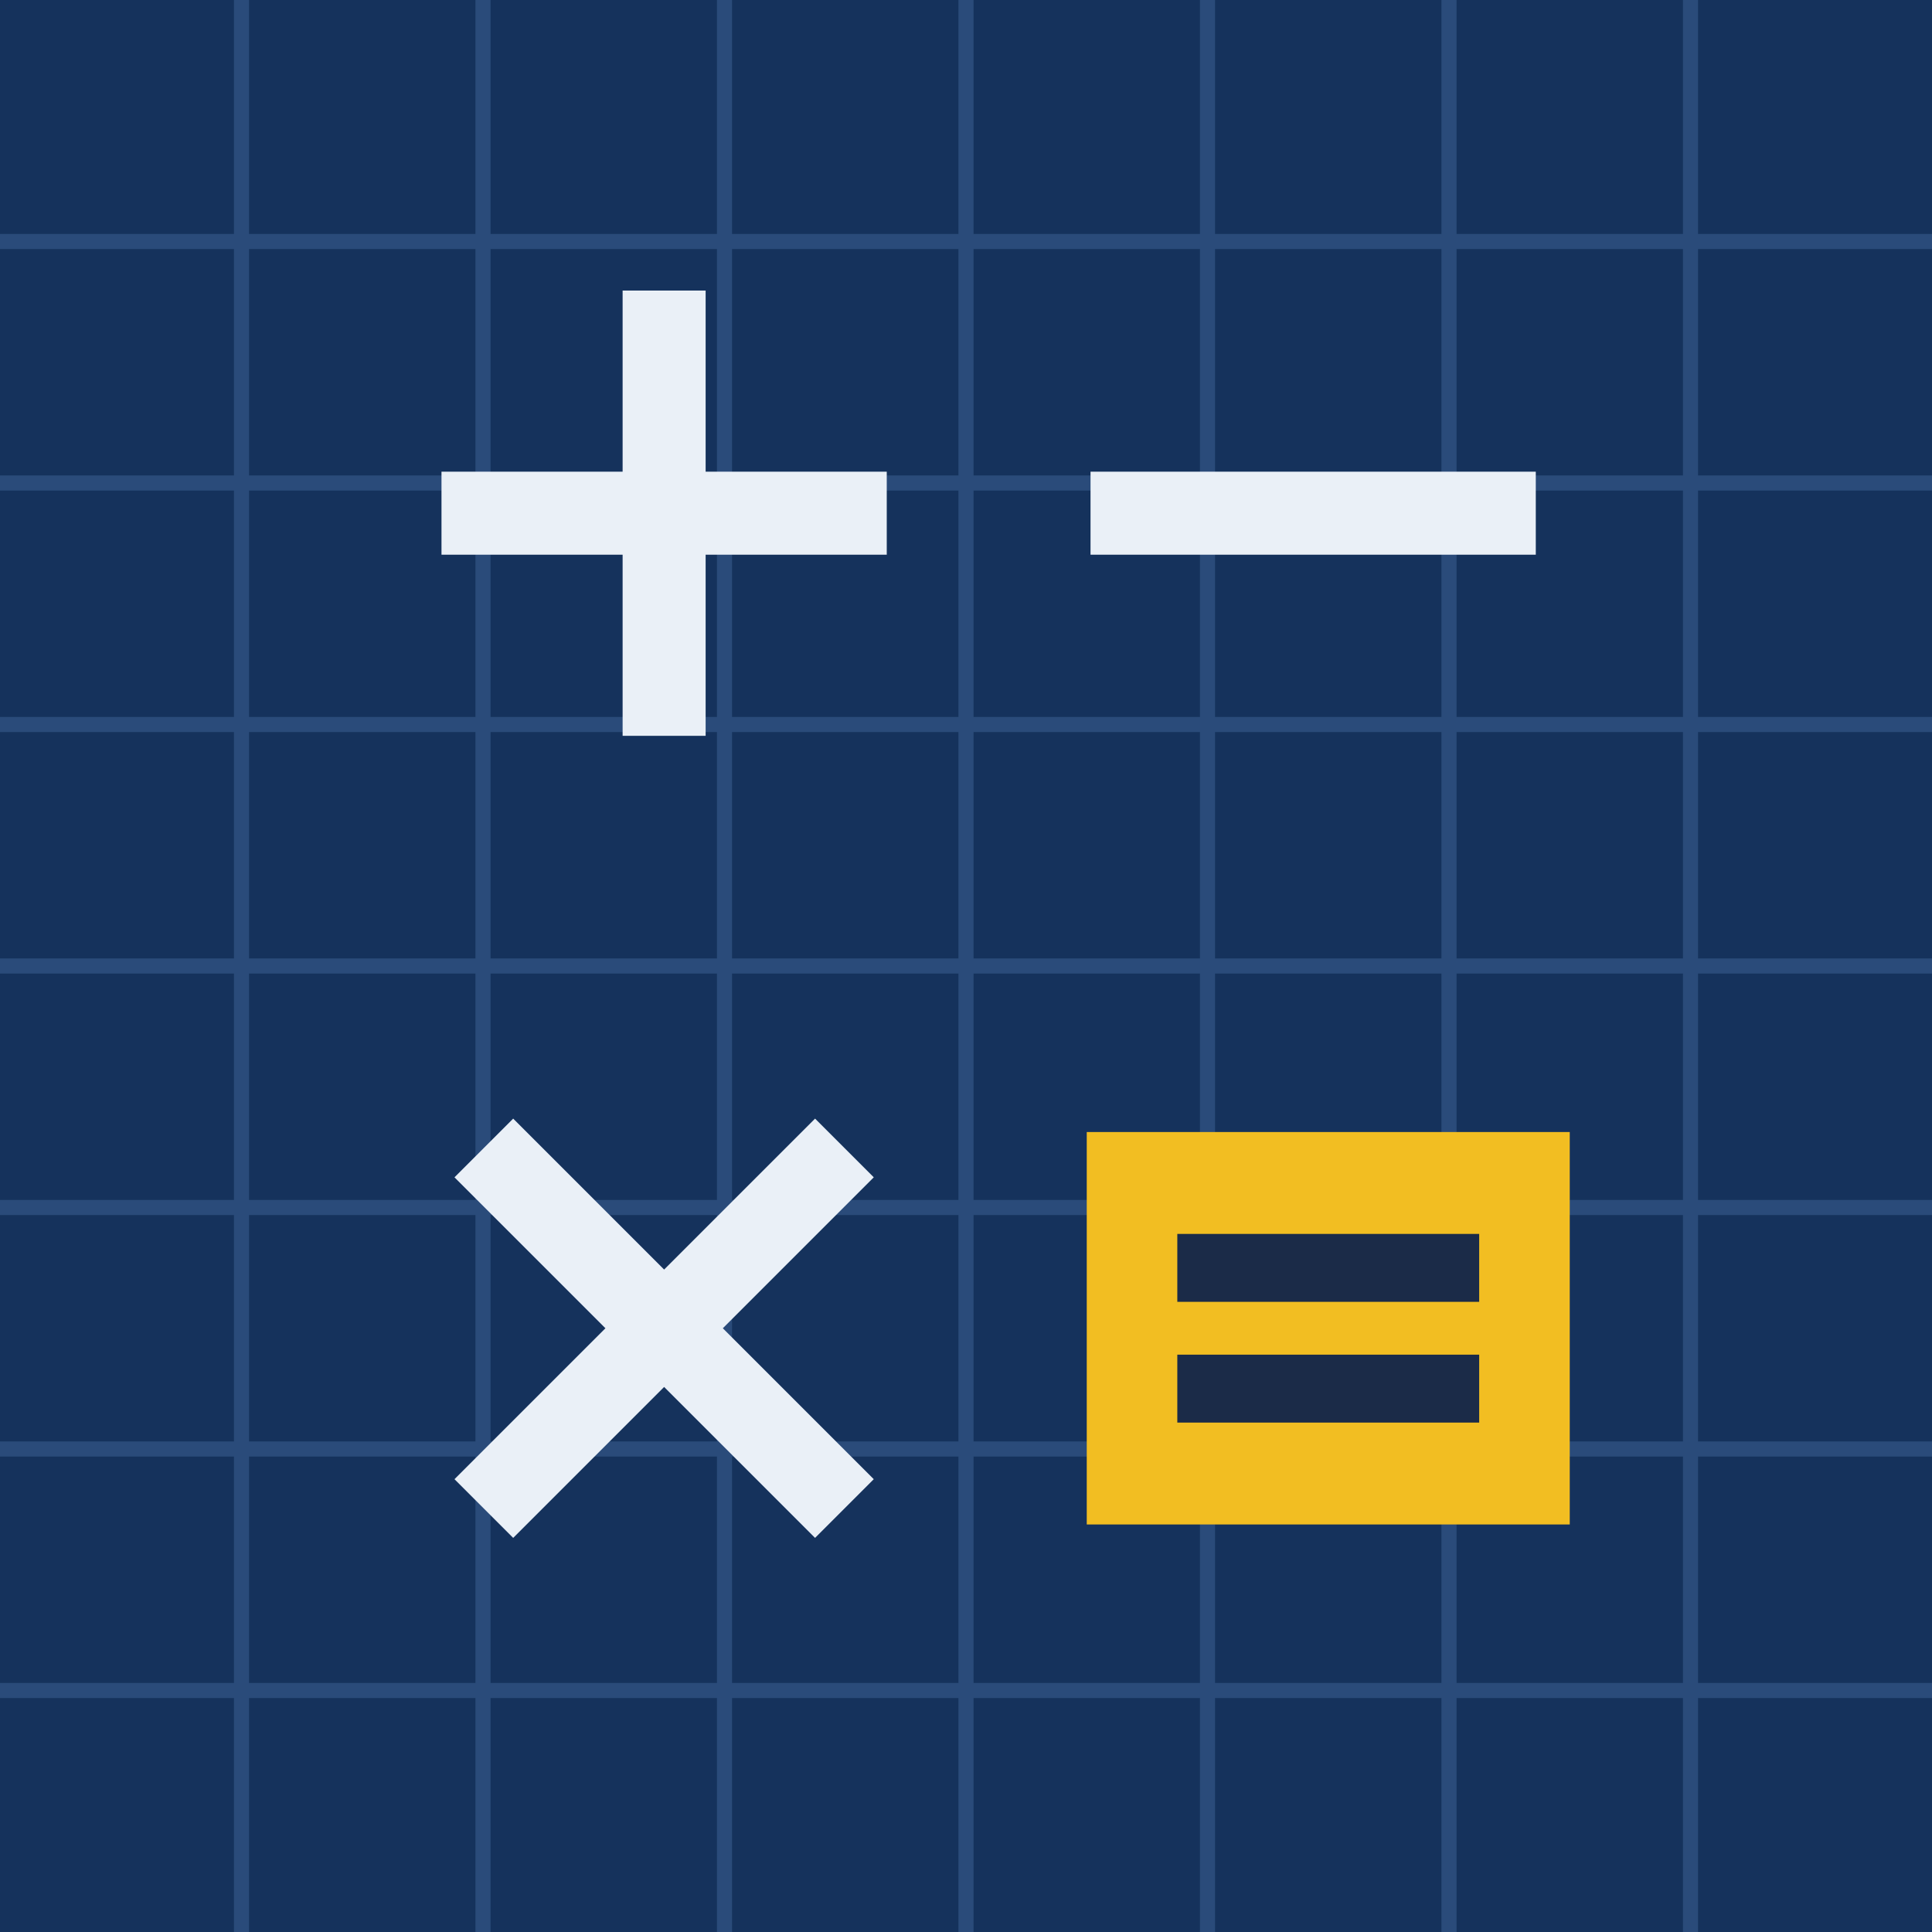
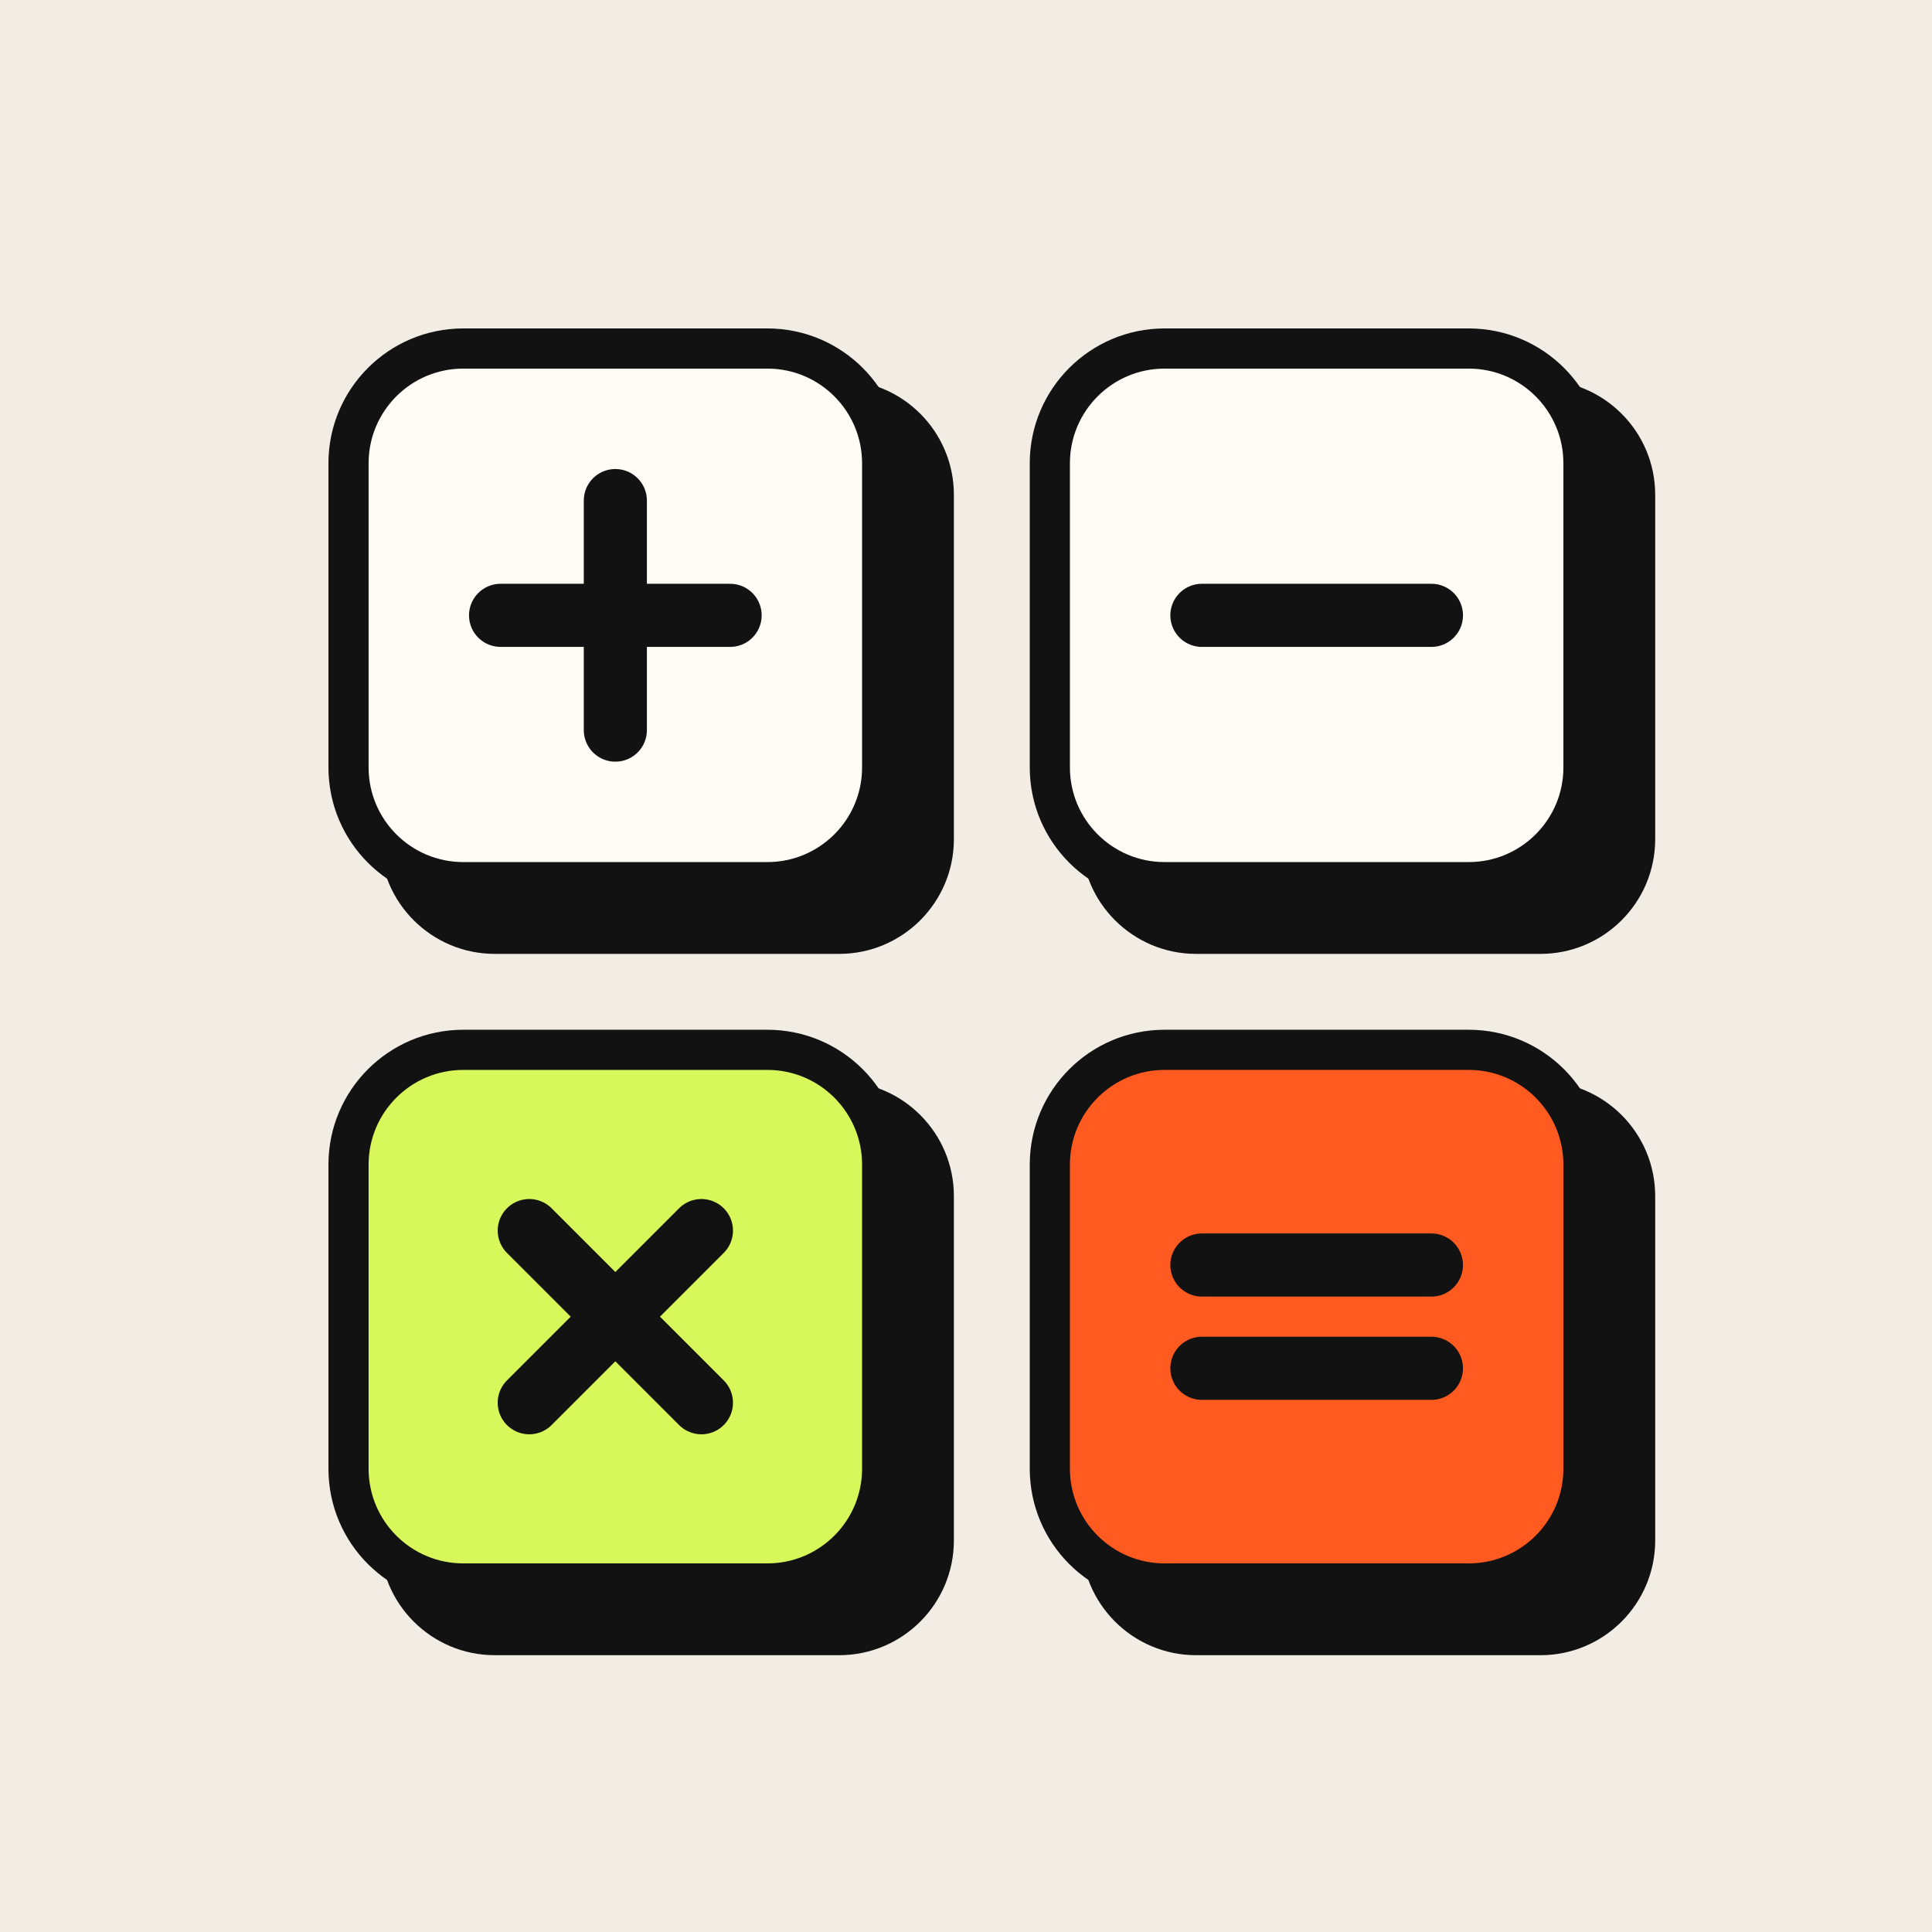
- <svg xmlns="http://www.w3.org/2000/svg" viewBox="0 0 512 512">
-   <rect width="512" height="512" fill="#15325C" />
-   <g stroke="#2A4B7A" stroke-width="4">
-     <path d="M64 0v512M128 0v512M192 0v512M256 0v512M320 0v512M384 0v512M448 0v512" />
-     <path d="M0 64h512M0 128h512M0 192h512M0 256h512M0 320h512M0 384h512M0 448h512" />
+ <svg xmlns="http://www.w3.org/2000/svg" width="512" height="512" viewBox="0 0 512 512">
+   <rect width="512" height="512" fill="#F2EDE4" />
+   <rect x="100.726" y="100.726" width="152.064" height="152.064" rx="30.413" fill="#121212" />
+   <rect x="92.362" y="92.362" width="141.42" height="141.42" rx="30.413" fill="#FFFCF6" stroke="#121212" stroke-width="10.644" />
+   <g transform="translate(163.072 163.072)" stroke="#121212" stroke-width="16.727" stroke-linecap="round" fill="none">
+     <path d="M-30.413 0H30.413M0 -30.413V30.413" />
  </g>
-   <g fill="none" stroke="#EAF0F7" stroke-width="22" stroke-linecap="square">
-     <path d="M128 136h96M176 88v96" />
-     <path d="M300 136h96" />
-     <path d="M136 312l80 80M216 312l-80 80" />
+   <rect x="286.582" y="100.726" width="152.064" height="152.064" rx="30.413" fill="#121212" />
+   <rect x="278.218" y="92.362" width="141.42" height="141.42" rx="30.413" fill="#FFFCF6" stroke="#121212" stroke-width="10.644" />
+   <g transform="translate(348.928 163.072)" stroke="#121212" stroke-width="16.727" stroke-linecap="round" fill="none">
+     <path d="M-30.413 0H30.413" />
  </g>
-   <rect x="288" y="300" width="128" height="104" fill="#F2BE22" />
-   <path d="M312 336h80M312 368h80" stroke="#1B2B48" stroke-width="18" />
+   <rect x="100.726" y="286.582" width="152.064" height="152.064" rx="30.413" fill="#121212" />
+   <rect x="92.362" y="278.218" width="141.42" height="141.42" rx="30.413" fill="#D7F75B" stroke="#121212" stroke-width="10.644" />
+   <g transform="translate(163.072 348.928)" stroke="#121212" stroke-width="16.727" stroke-linecap="round" fill="none">
+     <path d="M-22.81 -22.81L22.81 22.81M22.81 -22.81L-22.81 22.81" />
+   </g>
+   <rect x="286.582" y="286.582" width="152.064" height="152.064" rx="30.413" fill="#121212" />
+   <rect x="278.218" y="278.218" width="141.42" height="141.42" rx="30.413" fill="#FF5A1F" stroke="#121212" stroke-width="10.644" />
+   <g transform="translate(348.928 348.928)" stroke="#121212" stroke-width="16.727" stroke-linecap="round" fill="none">
+     <path d="M-30.413 -13.686H30.413M-30.413 13.686H30.413" />
+   </g>
</svg>
